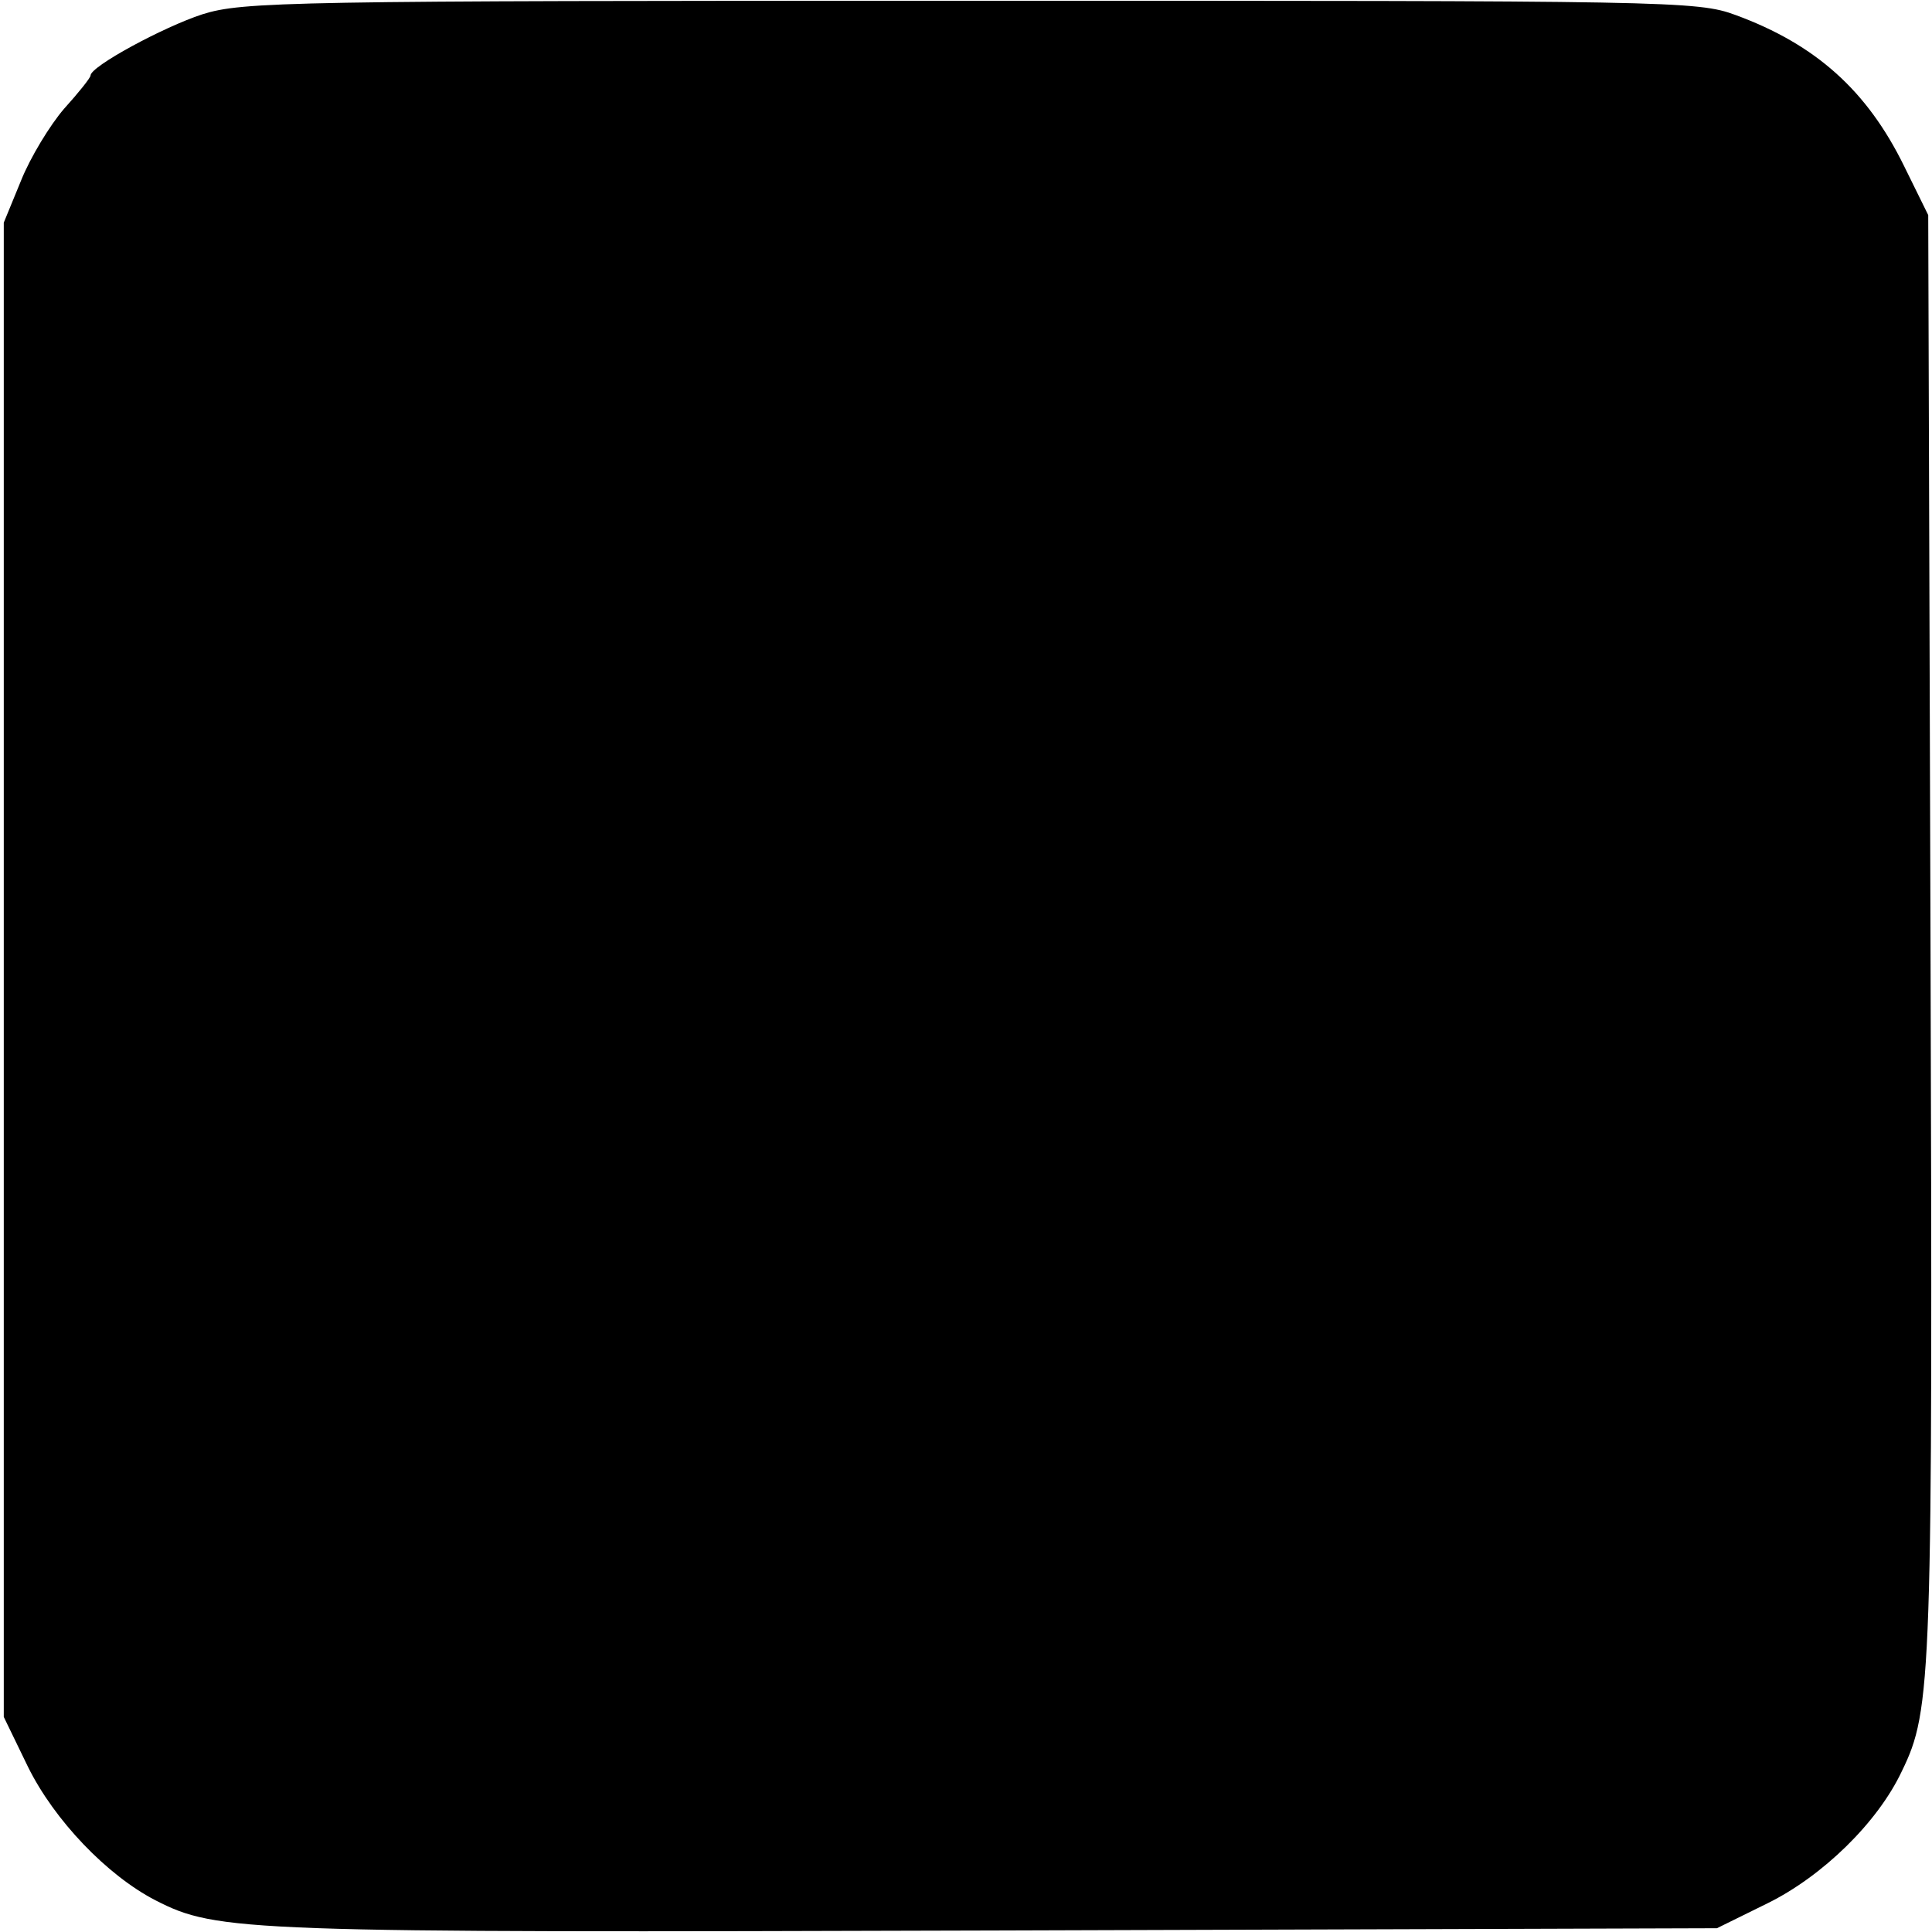
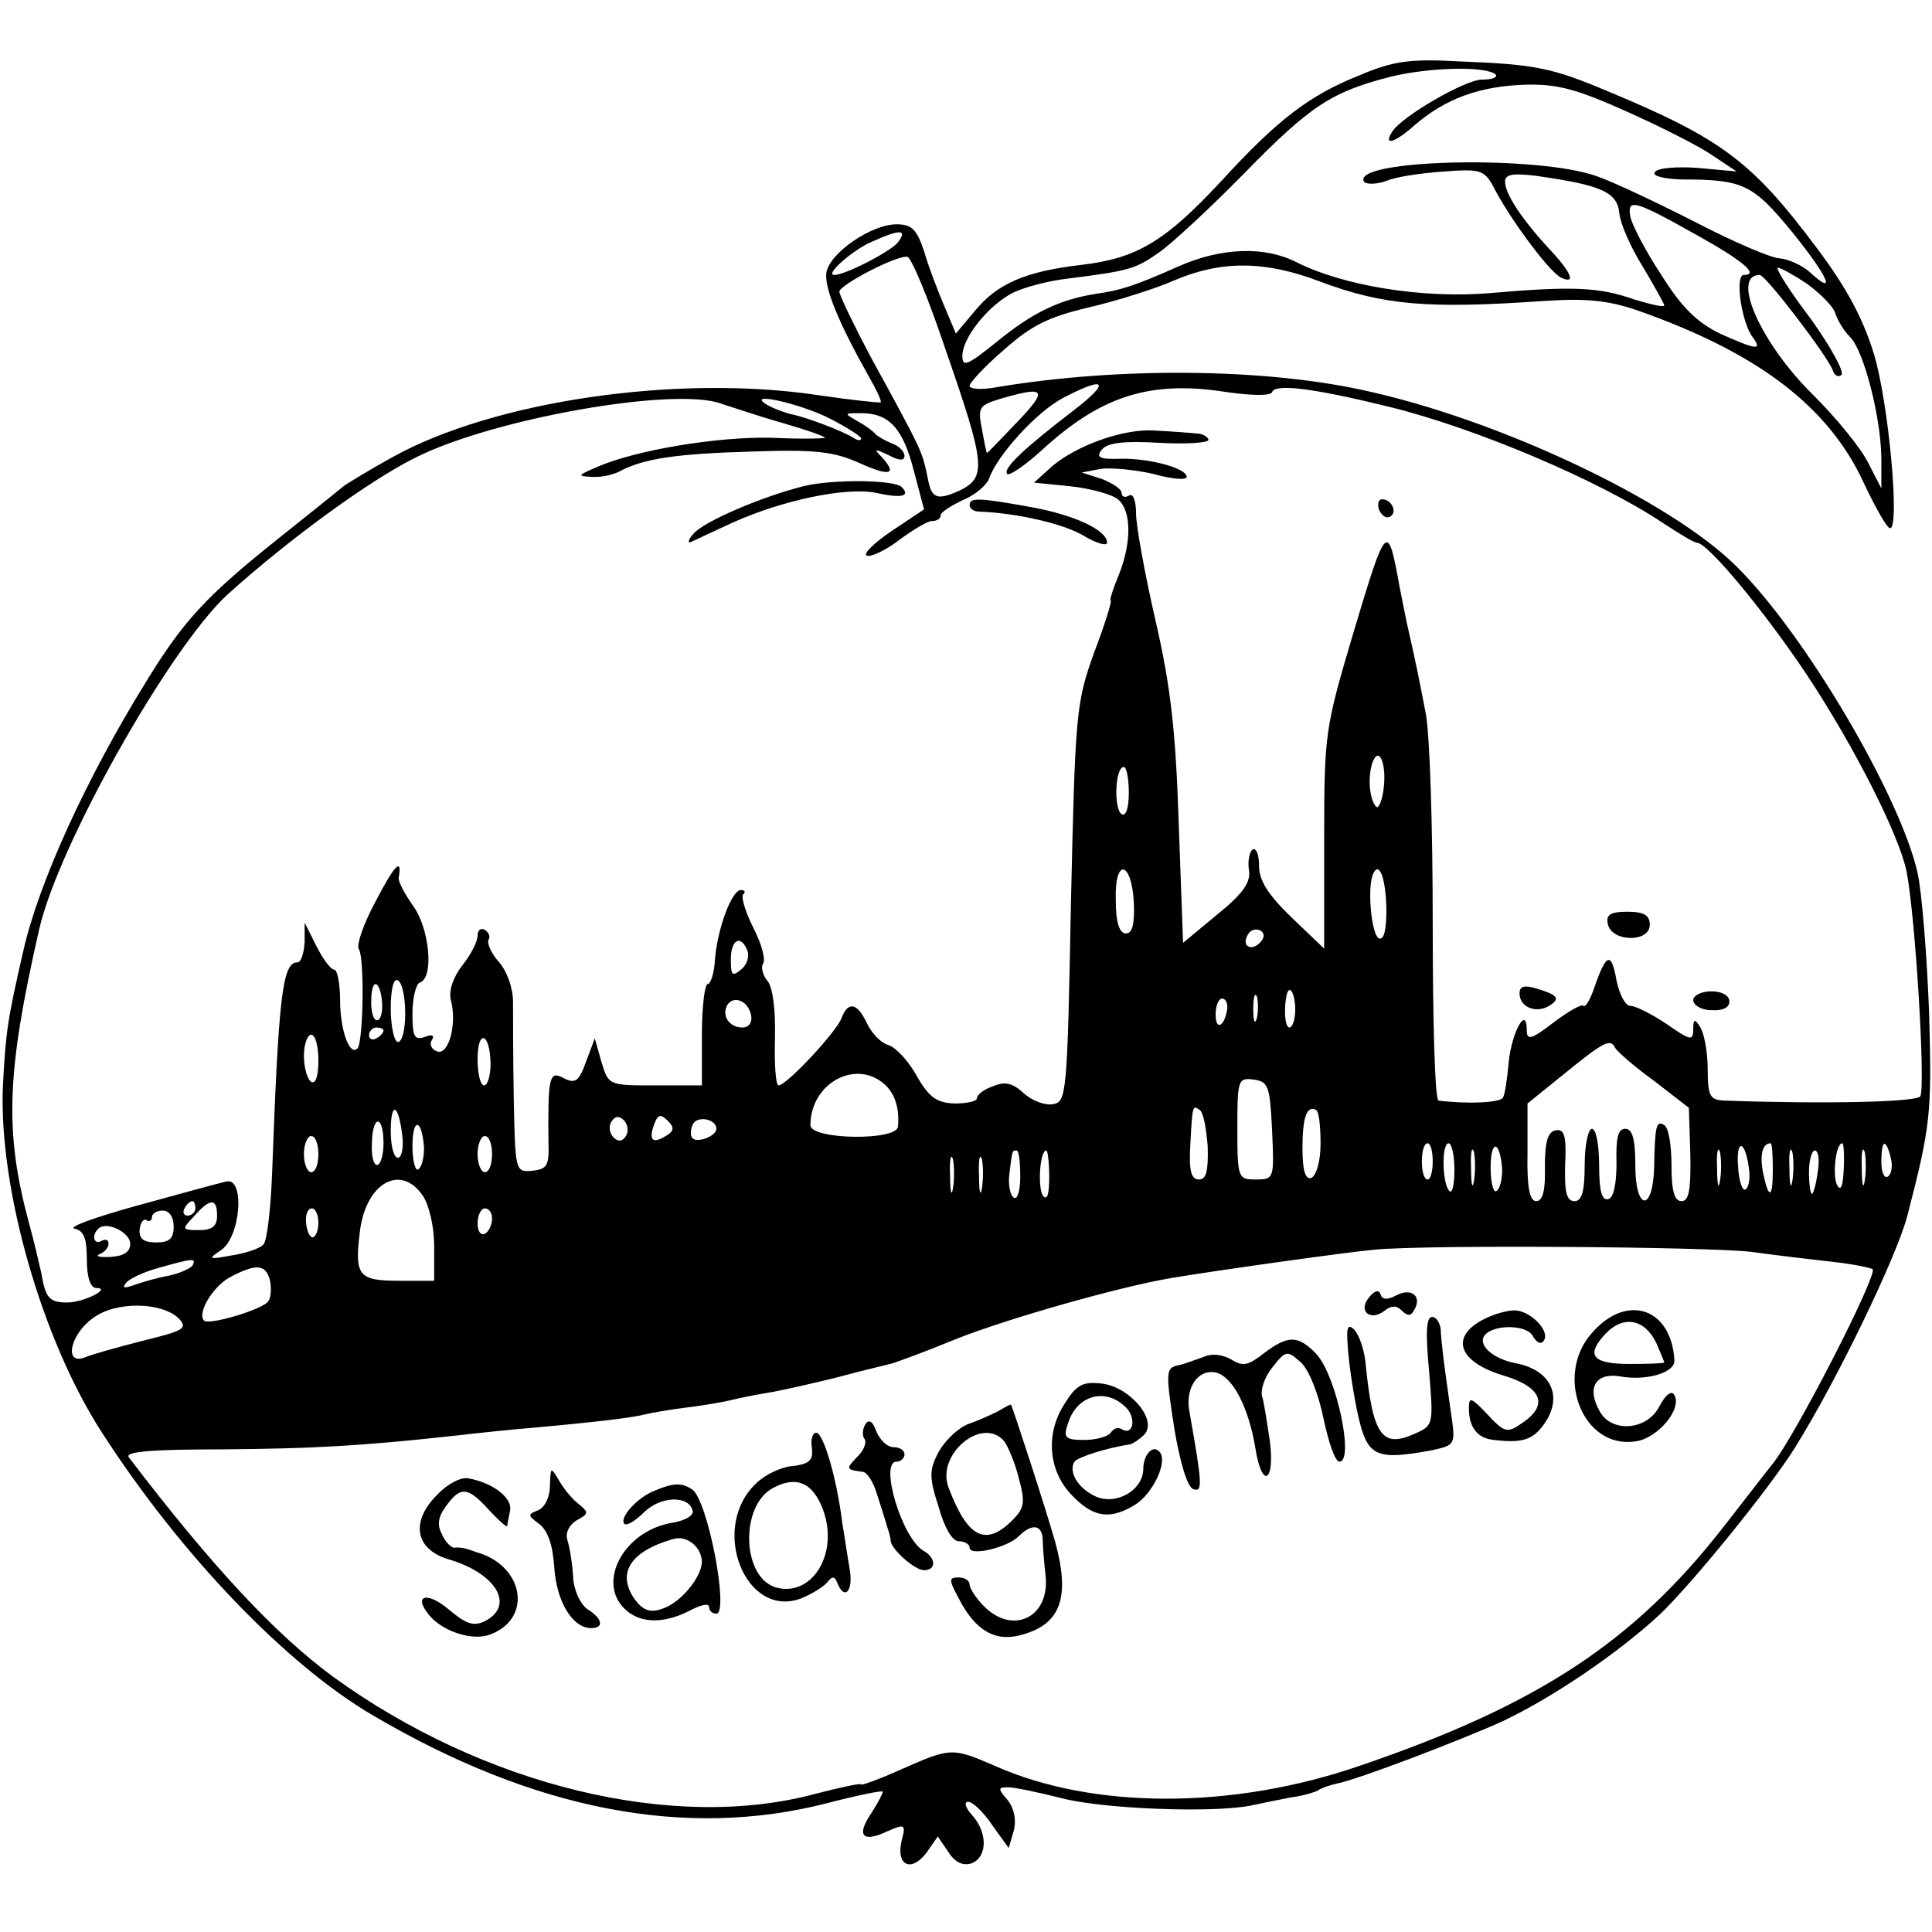
- <svg xmlns="http://www.w3.org/2000/svg" version="1.0" width="256pt" height="256pt" viewBox="0 0 256 256" preserveAspectRatio="xMidYMid meet">
-   <g transform="translate(0,256) scale(0.1,-0.1)" fill="#000000" stroke="none">
-     <path d="M268 2541 c-52 -17 -148 -69 -148 -81 0 -3 -16 -23 -35 -44 -19 -22 -45 -65 -57 -95 l-23 -56 0 -990 0 -990 32 -66 c35 -71 105 -144 169 -177 82 -42 116 -43 1114 -40 l955 3 67 33 c73 36 146 107 178 175 40 82 41 120 38 1107 l-3 955 -32 65 c-49 100 -117 161 -223 200 -51 19 -87 19 -1014 19 -904 0 -964 -1 -1018 -18z" />
+ <svg xmlns="http://www.w3.org/2000/svg" version="1.0" width="267pt" height="267pt" viewBox="0 0 267 267" preserveAspectRatio="xMidYMid meet">
+   <g transform="translate(0,267) scale(0.1,-0.1)" fill="#000000" stroke="none">
+     <path d="M1879 2566 c-70 -28 -113 -61 -191 -146 -78 -84 -117 -107 -193 -116 -78 -9 -117 -26 -148 -64 l-26 -31 -16 38 c-9 21 -22 55 -28 76 -10 30 -17 37 -38 37 -35 0 -93 -40 -97 -67 -3 -21 18 -71 58 -142 11 -19 19 -36 17 -37 -1 -1 -40 3 -87 10 -194 29 -448 -8 -588 -86 -31 -17 -60 -35 -66 -39 -6 -5 -47 -38 -91 -73 -99 -79 -131 -113 -183 -198 -83 -134 -149 -279 -170 -373 -22 -96 -24 -111 -28 -186 -6 -141 54 -351 137 -479 109 -169 255 -321 375 -391 223 -131 432 -171 627 -121 42 11 77 18 77 16 0 -3 -7 -16 -16 -30 -21 -31 -12 -41 22 -25 25 11 26 10 20 -13 -8 -34 13 -44 34 -17 l16 23 15 -22 c9 -14 20 -19 32 -15 22 9 22 43 0 67 -9 10 -11 18 -5 18 6 0 21 -14 33 -32 l23 -32 7 24 c4 16 0 32 -9 43 -13 15 -13 17 1 17 9 0 42 -7 74 -15 56 -15 211 -21 263 -10 14 3 38 8 54 11 16 2 33 7 38 10 4 3 16 7 25 9 28 5 174 61 229 86 70 33 161 95 218 148 45 43 153 176 187 231 58 93 140 263 155 320 32 124 34 141 30 280 -3 80 -10 167 -16 194 -24 106 -155 329 -250 423 -91 91 -330 204 -517 244 -138 30 -337 32 -505 4 -21 -4 -38 -3 -38 2 0 4 21 27 48 50 37 33 61 45 116 58 39 9 93 26 120 38 64 27 124 27 200 -2 88 -33 149 -38 309 -27 59 4 89 1 130 -13 165 -58 264 -132 313 -239 16 -34 32 -62 36 -62 14 0 -2 173 -22 240 -15 49 -37 91 -79 147 -89 119 -131 151 -287 216 -78 33 -101 38 -204 42 -71 4 -94 1 -141 -19z m188 1 c3 -4 -5 -7 -19 -7 -23 0 -111 -51 -124 -72 -13 -20 3 -16 31 9 43 37 90 54 154 56 45 1 72 -7 141 -38 47 -21 100 -48 117 -60 l33 -22 -54 5 c-29 2 -56 0 -59 -6 -4 -5 11 -9 36 -10 86 0 99 -6 154 -73 50 -62 62 -90 24 -55 -10 9 -29 18 -42 19 -13 1 -66 24 -116 50 -51 26 -112 55 -135 63 -80 30 -341 24 -323 -7 3 -4 17 -4 31 1 14 6 50 11 80 13 53 4 56 2 71 -27 23 -43 76 -114 91 -120 20 -9 14 7 -16 39 -39 42 -62 77 -62 94 0 10 10 12 43 8 90 -13 112 -22 115 -52 1 -13 15 -46 32 -73 16 -27 30 -52 30 -54 0 -3 -18 1 -41 8 -48 17 -84 19 -199 9 -94 -8 -204 10 -269 43 -44 22 -103 20 -162 -6 -63 -28 -80 -33 -114 -38 -51 -8 -88 -26 -137 -66 -41 -33 -48 -36 -48 -20 0 25 35 69 69 87 16 8 50 17 77 20 86 11 93 13 127 37 17 12 70 61 117 109 91 93 120 112 202 133 53 13 132 15 145 3z m280 -223 c61 -34 85 -54 63 -54 -13 0 -3 -68 13 -87 13 -18 3 -16 -46 6 -31 15 -53 36 -81 81 -22 33 -41 70 -43 81 -4 25 5 23 94 -27z m-1107 -10 c-12 -13 -72 -44 -87 -44 -14 0 26 35 52 46 40 18 50 17 35 -2z m66 -145 c57 -164 58 -179 18 -198 -28 -12 -36 -10 -41 14 -9 43 -5 35 -82 176 -22 42 -41 81 -41 86 0 9 80 51 94 48 5 0 29 -57 52 -126z m1191 89 c18 -13 36 -31 39 -40 3 -10 12 -25 21 -34 19 -19 43 -113 43 -169 l0 -40 -18 35 c-9 19 -43 61 -75 93 -73 71 -116 167 -75 167 8 0 93 -111 101 -132 2 -7 8 -10 12 -6 4 4 -15 39 -43 78 -29 38 -49 70 -45 70 4 0 22 -10 40 -22z m-1013 -175 c-68 -52 -99 -81 -92 -88 3 -3 25 12 49 34 81 74 149 96 255 79 36 -5 60 -5 62 0 4 12 55 6 161 -20 119 -29 291 -102 378 -160 23 -15 44 -28 48 -28 15 0 92 -93 151 -181 67 -101 129 -224 139 -274 12 -63 26 -291 19 -310 -4 -8 -129 -11 -271 -6 -20 1 -23 6 -23 44 0 23 -5 49 -10 57 -8 13 -10 12 -10 -3 0 -16 -4 -15 -37 8 -21 14 -43 25 -50 25 -7 0 -15 16 -19 35 -7 40 -14 38 -30 -8 -6 -18 -13 -30 -16 -27 -2 3 -21 -8 -41 -23 -31 -24 -37 -25 -37 -11 0 36 -21 -3 -25 -44 -2 -22 -5 -44 -8 -49 -4 -7 -49 -9 -89 -4 -5 1 -8 111 -8 245 0 134 -4 265 -10 292 -9 46 -12 63 -26 124 -3 14 -7 36 -10 50 -16 89 -18 88 -62 -59 -41 -138 -42 -143 -42 -291 l0 -151 -45 43 c-32 31 -45 51 -45 71 0 16 -4 26 -9 23 -4 -3 -7 -16 -5 -28 3 -17 -8 -33 -44 -62 l-47 -39 -6 164 c-4 127 -11 190 -32 281 -15 65 -27 132 -27 148 0 18 -4 29 -10 25 -5 -3 -10 -2 -10 4 0 5 -12 13 -27 19 l-28 9 26 5 c14 2 47 -1 73 -7 25 -7 46 -9 46 -4 0 12 -52 26 -92 25 -29 -1 -34 2 -25 13 8 9 30 12 79 9 37 -2 68 0 68 4 0 4 -8 9 -17 9 -10 1 -36 3 -58 4 -43 3 -112 -22 -145 -53 l-21 -19 50 -5 c28 -3 57 -11 66 -18 19 -16 19 -60 1 -105 -8 -19 -13 -35 -11 -35 2 0 -8 -33 -23 -72 -25 -70 -26 -83 -32 -347 -5 -264 -6 -274 -25 -277 -11 -2 -29 5 -40 15 -15 14 -26 17 -42 10 -13 -4 -23 -12 -23 -17 0 -4 -14 -7 -31 -7 -24 1 -35 8 -52 38 -11 20 -29 40 -40 43 -10 3 -23 17 -29 30 -13 28 -26 31 -35 7 -7 -19 -76 -93 -87 -93 -4 0 -6 29 -5 65 1 39 -3 70 -10 79 -7 8 -10 20 -6 25 3 6 -3 28 -14 49 -11 22 -17 42 -14 46 4 3 2 6 -3 6 -13 0 -33 -55 -36 -97 -1 -18 -6 -33 -10 -33 -4 0 -8 -31 -8 -70 l0 -70 -65 0 c-64 0 -64 0 -74 33 l-9 32 -12 -32 c-10 -28 -15 -31 -31 -23 -20 11 -22 2 -21 -90 1 -31 -2 -36 -23 -38 -23 -2 -23 0 -25 101 -1 56 -1 116 -1 133 0 18 -8 41 -19 54 -11 12 -17 26 -15 31 3 4 1 10 -5 14 -5 3 -10 0 -10 -8 0 -8 -9 -26 -21 -41 -13 -17 -19 -35 -16 -48 9 -33 -3 -77 -19 -71 -8 3 -11 10 -7 16 4 6 0 8 -10 4 -14 -5 -17 0 -17 32 0 22 5 41 10 43 20 6 14 74 -9 106 -12 17 -21 34 -20 39 5 28 -5 19 -31 -31 -17 -31 -28 -62 -24 -68 8 -12 6 -129 -2 -137 -11 -11 -24 26 -24 67 0 23 -4 42 -8 42 -5 0 -16 15 -25 33 l-16 32 0 -27 c-1 -16 -5 -28 -10 -28 -21 0 -26 -48 -35 -293 -2 -49 -7 -92 -12 -97 -6 -6 -25 -12 -44 -15 -32 -6 -33 -5 -15 7 28 18 34 103 7 95 -9 -2 -64 -17 -122 -33 -58 -16 -97 -30 -87 -32 13 -3 17 -13 17 -43 0 -24 5 -39 13 -39 22 0 -17 -20 -40 -20 -25 0 -30 6 -36 41 -3 13 -10 44 -17 69 -34 126 -31 208 14 405 26 116 180 389 260 463 83 75 196 158 261 190 108 54 359 98 422 74 16 -5 54 -18 86 -27 31 -9 57 -18 57 -20 0 -1 -33 -2 -72 0 -76 2 -189 -17 -242 -40 -28 -12 -29 -13 -8 -14 13 -1 31 3 41 9 32 16 74 23 181 26 87 3 112 0 148 -16 42 -19 53 -16 30 9 -11 11 -9 11 10 2 15 -8 22 -8 22 -1 0 6 -8 14 -17 17 -10 4 -20 10 -23 13 -3 4 -14 12 -25 18 -19 11 -19 11 5 11 39 0 58 -21 73 -80 l14 -53 -45 -30 c-25 -17 -40 -32 -34 -34 6 -2 27 8 45 22 19 14 39 26 45 26 7 0 12 3 12 8 0 4 14 13 31 21 17 7 33 21 36 30 12 33 66 92 102 111 59 31 67 23 15 -17z m-78 -16 c-23 -24 -41 -43 -42 -43 -1 1 -4 16 -7 33 -6 30 -4 33 26 42 62 18 66 13 23 -32z m-258 4 c23 -12 42 -24 42 -27 0 -3 -4 -3 -9 0 -15 10 -66 29 -85 33 -10 2 -26 8 -35 13 -34 20 44 3 87 -19z m764 -512 c-2 -16 -7 -27 -10 -24 -9 9 -12 38 -6 59 9 28 21 1 16 -35z m-352 -5 c0 -20 -4 -33 -10 -29 -11 7 -9 65 3 65 4 0 7 -16 7 -36z m7 -152 c1 -29 -2 -42 -11 -42 -9 0 -14 15 -14 46 -2 59 22 55 25 -4z m349 -8 c0 -28 -3 -43 -10 -41 -11 4 -17 73 -8 90 8 17 17 -6 18 -49z m-175 -47 c-13 -13 -26 -3 -16 12 3 6 11 8 17 5 6 -4 6 -10 -1 -17z m-708 -11 c3 -8 -1 -20 -9 -26 -12 -10 -14 -8 -14 14 0 28 14 35 23 12z m-473 -87 c0 -21 -4 -39 -10 -39 -5 0 -10 21 -10 46 0 27 4 43 10 39 6 -3 10 -24 10 -46z m-32 16 c1 -14 -2 -25 -7 -25 -5 0 -8 11 -8 25 0 14 2 25 6 25 4 0 8 -11 9 -25z m1209 -22 c-3 -10 -5 -4 -5 12 0 17 2 24 5 18 2 -7 2 -21 0 -30z m53 12 c0 -14 -4 -25 -8 -25 -7 0 -8 31 -3 48 4 11 11 -3 11 -23z m-752 -8 c2 -10 -3 -17 -12 -17 -18 0 -29 16 -21 31 9 14 29 6 33 -14z m658 8 c-4 -24 -16 -30 -16 -7 0 12 4 22 9 22 5 0 8 -7 7 -15z m-1166 -29 c0 -3 -4 -8 -10 -11 -5 -3 -10 -1 -10 4 0 6 5 11 10 11 6 0 10 -2 10 -4z m-90 -42 c0 -21 -4 -33 -10 -29 -5 3 -10 19 -10 36 0 16 5 29 10 29 6 0 10 -16 10 -36z m238 -4 c0 -16 -4 -30 -9 -30 -5 0 -9 16 -9 36 0 42 17 38 18 -6z m1554 22 c2 -4 25 -25 53 -45 l49 -38 2 -64 c1 -49 -2 -65 -12 -65 -10 0 -14 14 -14 49 0 28 -4 53 -10 56 -11 7 -13 0 -14 -59 -2 -62 -26 -59 -26 3 0 37 -4 51 -14 51 -10 0 -13 -13 -12 -47 0 -29 -4 -48 -11 -50 -9 -3 -13 10 -13 46 0 28 -4 51 -10 51 -5 0 -10 -22 -10 -50 0 -37 -4 -50 -14 -50 -11 0 -14 12 -13 50 2 40 -1 50 -13 48 -11 -2 -15 -16 -15 -51 1 -32 -3 -47 -12 -47 -9 0 -13 19 -12 68 l0 67 52 42 c54 44 63 48 69 35z m-1006 -54 c12 -13 17 -32 15 -55 -2 -20 -121 -18 -121 2 0 60 67 94 106 53z m532 -60 c3 -67 3 -68 -23 -68 -24 0 -25 2 -25 71 0 67 1 70 23 67 20 -3 22 -9 25 -70z m-1202 -8 c2 -16 -1 -30 -6 -30 -6 0 -10 17 -10 37 0 42 11 38 16 -7z m1113 -14 c1 -35 -2 -46 -12 -46 -11 0 -14 12 -12 48 3 55 3 55 13 48 5 -3 9 -25 11 -50z m156 3 c0 -24 -6 -44 -13 -47 -8 -2 -12 10 -12 41 0 43 6 60 19 53 4 -3 6 -24 6 -47z m-960 11 c-5 -8 -11 -8 -17 -2 -6 6 -7 16 -3 22 5 8 11 8 17 2 6 -6 7 -16 3 -22z m55 0 c-18 -11 -24 -6 -16 16 5 14 9 15 19 5 9 -9 9 -14 -3 -21z m70 10 c0 -10 -26 -20 -33 -13 -3 3 -3 11 0 18 5 14 33 9 33 -5z m-460 -20 c0 -16 -4 -30 -9 -30 -5 0 -8 14 -7 30 0 17 4 30 8 30 5 0 8 -13 8 -30z m56 -6 c0 -14 -3 -27 -8 -30 -4 -3 -8 12 -8 32 0 40 13 39 16 -2z m-146 -9 c0 -14 -4 -25 -10 -25 -5 0 -10 11 -10 25 0 14 5 25 10 25 6 0 10 -11 10 -25z m240 0 c0 -14 -4 -25 -10 -25 -5 0 -10 11 -10 25 0 14 5 25 10 25 6 0 10 -11 10 -25z m1300 -10 c0 -14 -3 -25 -7 -25 -5 0 -8 11 -8 25 0 14 3 25 8 25 4 0 7 -11 7 -25z m30 -12 c0 -20 -3 -33 -7 -29 -10 10 -11 66 -1 66 4 0 8 -16 8 -37z m27 -15 c-2 -13 -4 -5 -4 17 -1 22 1 32 4 23 2 -10 2 -28 0 -40z m39 16 c0 -14 -3 -27 -8 -30 -4 -3 -8 12 -8 32 0 40 13 39 16 -2z m301 -16 c-2 -13 -4 -5 -4 17 -1 22 1 32 4 23 2 -10 2 -28 0 -40z m40 17 c2 -13 0 -26 -5 -29 -4 -2 -9 12 -10 32 -3 39 10 37 15 -3z m33 -2 c0 -41 -6 -41 -14 -1 -4 23 0 38 11 38 2 0 3 -16 3 -37z m27 -15 c-2 -13 -4 -5 -4 17 -1 22 1 32 4 23 2 -10 2 -28 0 -40z m71 16 c-1 -23 -4 -31 -9 -22 -7 13 -2 58 7 58 2 0 3 -16 2 -36z m29 -16 c-2 -13 -4 -5 -4 17 -1 22 1 32 4 23 2 -10 2 -28 0 -40z m36 32 c3 -11 1 -23 -4 -26 -5 -3 -9 6 -9 20 0 31 6 34 13 6z m-1296 -42 c-2 -13 -4 -5 -4 17 -1 22 1 32 4 23 2 -10 2 -28 0 -40z m40 0 c-2 -13 -4 -5 -4 17 -1 22 1 32 4 23 2 -10 2 -28 0 -40z m53 16 c0 -19 -4 -33 -9 -29 -5 3 -8 18 -6 33 4 34 4 32 10 32 3 0 5 -16 5 -36z m40 -1 c0 -24 -3 -33 -9 -25 -7 12 -4 62 5 62 2 0 4 -17 4 -37z m1062 7 c-2 -16 -6 -30 -8 -30 -2 0 -4 14 -4 30 0 17 4 30 8 30 5 0 7 -13 4 -30z m-1928 -32 c9 -13 16 -43 16 -70 l0 -48 -49 0 c-55 0 -61 7 -54 65 7 69 56 98 87 53z m-314 -18 c0 -5 -5 -10 -11 -10 -5 0 -7 5 -4 10 3 6 8 10 11 10 2 0 4 -4 4 -10z m30 -10 c0 -15 -7 -20 -25 -20 -24 0 -24 1 -7 19 22 25 32 26 32 1z m-60 -15 c0 -17 -6 -22 -24 -22 -18 0 -24 5 -23 18 1 9 5 15 9 13 4 -3 8 -1 8 4 0 5 7 9 15 9 9 0 15 -9 15 -22z m200 5 c0 -11 -4 -20 -8 -20 -4 0 -8 9 -9 20 -1 11 2 20 8 20 5 0 9 -9 9 -20z m240 6 c0 -8 -4 -18 -10 -21 -5 -3 -10 3 -10 14 0 12 5 21 10 21 6 0 10 -6 10 -14z m-500 -35 c0 -11 -9 -17 -27 -18 -16 -1 -22 1 -15 4 6 2 12 9 12 14 0 6 -4 7 -10 4 -10 -6 -14 8 -4 17 11 11 44 -5 44 -21z m2240 -11 c36 -5 87 -11 114 -14 27 -3 51 -8 54 -10 7 -8 -107 -231 -139 -270 -5 -6 -35 -45 -67 -86 -124 -159 -256 -246 -502 -330 -176 -61 -370 -61 -506 0 -58 25 -60 25 -128 -5 -31 -14 -56 -23 -56 -21 0 2 -28 -4 -63 -13 -196 -53 -459 11 -667 162 -80 59 -166 151 -282 303 -6 8 32 11 131 11 124 1 192 5 311 18 19 2 62 7 95 10 105 9 160 16 175 20 8 2 35 7 60 10 25 3 52 8 60 10 8 2 31 7 50 10 19 3 62 13 95 21 33 9 67 17 75 19 8 2 49 17 90 34 73 29 228 73 300 85 66 11 245 36 280 39 74 7 458 4 520 -3z m-2154 -19 c-3 -4 -18 -11 -33 -14 -16 -3 -37 -9 -48 -13 -14 -5 -17 -4 -10 4 6 6 26 15 45 20 46 13 52 14 46 3z m107 -20 c2 -10 2 -23 -2 -29 -6 -11 -82 -34 -89 -27 -10 10 12 47 36 60 36 19 49 18 55 -4z m-126 -53 c13 -14 7 -17 -50 -31 -35 -9 -71 -19 -80 -23 -29 -11 -20 32 11 54 31 24 95 23 119 0z" />
+     <path d="M1110 1998 c-59 -15 -138 -49 -152 -66 -7 -8 -8 -13 -3 -11 6 3 32 15 58 27 69 31 156 49 197 41 36 -8 49 -5 36 8 -10 10 -96 11 -136 1z" />
+     <path d="M1340 1972 c0 -5 6 -9 13 -9 53 -2 117 -17 144 -33 18 -11 33 -15 33 -10 0 17 -44 38 -104 49 -72 13 -86 14 -86 3z" />
+     <path d="M1906 1965 c4 -8 10 -12 15 -9 11 6 2 24 -11 24 -5 0 -7 -7 -4 -15z" />
+     <path d="M2222 1393 c5 -25 58 -26 58 -1 0 13 -8 18 -31 18 -23 0 -30 -4 -27 -17z" />
+     <path d="M2100 1297 c0 -19 23 -28 41 -17 16 10 12 15 -18 24 -17 5 -23 3 -23 -7z" />
+     <path d="M2340 1288 c0 -7 11 -14 25 -14 15 -1 25 3 25 12 0 8 -10 14 -25 14 -14 0 -25 -6 -25 -12z" />
+     <path d="M1892 877 c-16 -19 2 -34 22 -18 9 7 16 7 23 0 8 -8 13 -8 17 0 12 19 -3 32 -24 21 -13 -7 -20 -6 -22 1 -2 7 -8 6 -16 -4z" />
+     <path d="M2053 848 c-50 -24 -39 -60 25 -79 53 -16 63 -41 25 -66 -20 -14 -24 -13 -48 13 -22 23 -25 24 -25 8 0 -27 12 -42 35 -44 41 -5 55 1 71 25 24 37 6 72 -41 81 -33 6 -55 27 -42 40 14 14 57 13 65 -2 6 -10 12 -13 16 -6 8 14 -21 42 -42 41 -9 0 -27 -5 -39 -11z" />
+     <path d="M2201 829 c-54 -59 -14 -162 59 -151 31 4 65 45 54 64 -4 7 -12 1 -21 -16 -17 -33 -67 -37 -83 -5 -17 31 -5 52 28 47 37 -7 77 5 76 22 -4 72 -65 93 -113 39z m88 -15 c6 -14 11 -26 11 -27 0 -1 -21 -2 -47 -2 -53 0 -62 12 -34 42 25 26 54 20 70 -13z" />
+     <path d="M1975 775 c6 -73 6 -75 -19 -86 -46 -21 -59 -4 -69 99 -2 18 -9 38 -16 45 -10 9 -11 1 -7 -40 3 -28 10 -70 16 -92 12 -44 26 -49 100 -35 31 7 32 7 25 53 -10 70 -13 94 -14 114 -1 9 -6 17 -12 17 -8 0 -9 -23 -4 -75z" />
+     <path d="M1747 800 c-22 -17 -29 -19 -45 -9 -12 7 -27 9 -38 4 -11 -4 -25 -9 -32 -11 -21 -4 -22 -5 -9 -89 8 -47 18 -80 26 -83 13 -4 13 4 -5 106 -7 34 12 61 37 55 23 -6 45 -49 54 -105 9 -56 27 -47 20 10 -4 26 -8 54 -11 63 -2 9 4 27 15 40 18 23 20 23 39 6 11 -10 24 -43 31 -77 7 -33 16 -60 22 -60 21 0 -4 119 -32 149 -25 26 -39 26 -72 1z" />
+     <path d="M1470 728 c-25 -40 -21 -90 10 -123 30 -32 53 -36 88 -15 26 16 47 62 34 74 -9 10 -22 -5 -22 -24 0 -29 -37 -51 -66 -38 -24 11 -38 34 -29 48 4 6 44 19 77 24 4 1 13 7 19 13 20 20 -20 67 -59 71 -26 3 -35 -2 -52 -30z m86 -3 c15 -15 10 -40 -6 -30 -5 3 -11 1 -15 -5 -3 -5 -20 -10 -36 -10 -27 0 -30 3 -23 23 12 39 52 50 80 22z" />
+     <path d="M1380 720 c-8 -4 -27 -13 -42 -18 -15 -6 -33 -24 -41 -39 -13 -24 -13 -35 0 -75 8 -29 19 -48 28 -48 8 0 15 -4 15 -9 0 -12 52 0 68 16 18 18 32 16 33 -4 0 -10 2 -33 4 -51 6 -57 -45 -82 -85 -42 -11 11 -20 25 -20 30 0 6 -7 10 -15 10 -14 0 -14 -3 0 -29 23 -45 51 -61 88 -50 54 15 66 53 45 129 -14 49 -60 190 -61 189 -1 0 -9 -4 -17 -9z m8 -42 c5 -7 15 -30 20 -51 9 -33 8 -41 -9 -58 -37 -37 -62 -24 -88 45 -18 46 47 100 77 64z" />
+     <path d="M1196 702 c-4 -7 -5 -16 -1 -21 3 -5 -2 -17 -11 -25 -15 -16 -15 -17 8 -20 6 0 15 -14 20 -31 5 -16 12 -37 14 -45 3 -8 5 -17 5 -20 1 -11 33 -40 46 -40 17 0 17 17 -1 27 -30 18 -61 123 -37 123 6 0 11 5 11 10 0 6 -7 10 -15 10 -9 0 -19 10 -24 22 -5 14 -10 17 -15 10z" />
+     <path d="M1122 669 c2 -17 -3 -22 -26 -25 -16 -1 -39 -12 -51 -24 -65 -61 -15 -188 62 -159 15 6 31 16 36 22 7 9 10 9 14 0 10 -26 23 -12 17 20 -3 17 -7 46 -10 62 -7 60 -26 125 -36 125 -5 0 -8 -10 -6 -21z m16 -87 c21 -60 -16 -119 -65 -106 -48 13 -51 114 -4 138 32 17 55 7 69 -32z" />
+     <path d="M760 617 c0 -16 -7 -30 -16 -34 -15 -6 -15 -7 1 -19 12 -9 19 -29 21 -60 3 -47 25 -84 51 -84 18 0 16 13 -5 26 -10 7 -19 26 -20 45 -1 19 -5 42 -8 51 -3 10 3 21 13 27 17 9 17 11 2 23 -9 7 -21 22 -27 33 -11 18 -11 18 -12 -8z" />
+     <path d="M605 605 c-38 -37 -32 -76 15 -90 65 -19 92 -63 51 -85 -16 -8 -26 -5 -50 15 -30 26 -51 21 -28 -7 19 -23 60 -36 84 -27 60 22 47 96 -19 114 -5 2 -11 4 -15 5 -5 1 -11 2 -15 1 -4 0 -12 7 -17 18 -7 13 -6 24 5 39 20 28 30 28 59 -4 14 -15 25 -25 26 -23 0 2 2 12 4 22 3 17 -24 38 -58 44 -10 2 -29 -8 -42 -22z" />
+     <path d="M905 610 c-24 -9 -50 -38 -42 -46 3 -3 15 4 27 16 22 22 61 24 67 3 3 -7 -10 -15 -31 -18 -62 -12 -99 -77 -66 -115 20 -23 54 -26 93 -6 15 8 27 11 27 5 0 -5 4 -9 10 -9 18 0 -12 159 -34 172 -14 9 -25 9 -51 -2z m65 -99 c-1 -22 -31 -58 -57 -65 -15 -5 -25 -1 -36 14 -25 36 -6 66 53 83 19 6 40 -11 40 -32z" />
  </g>
</svg>
